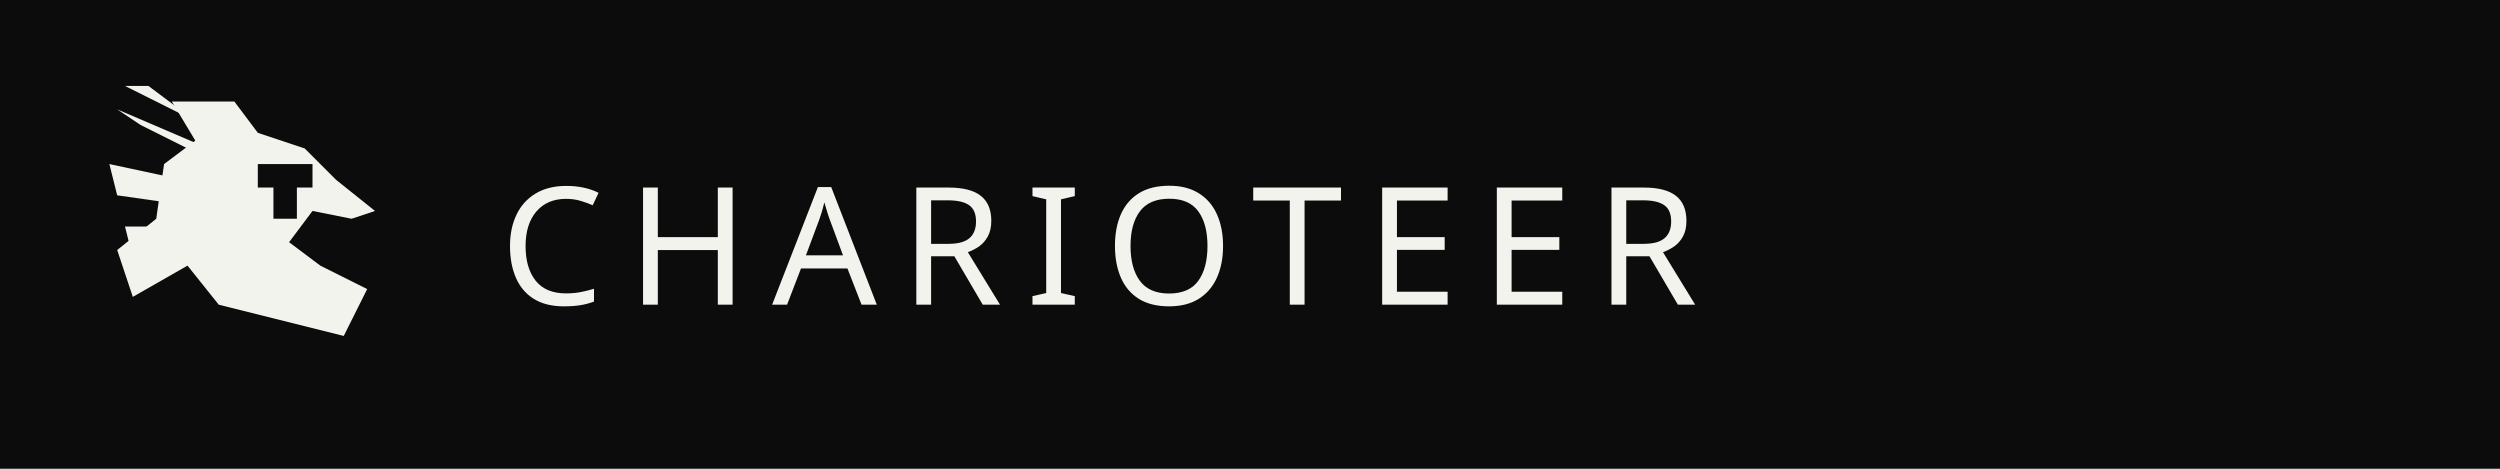
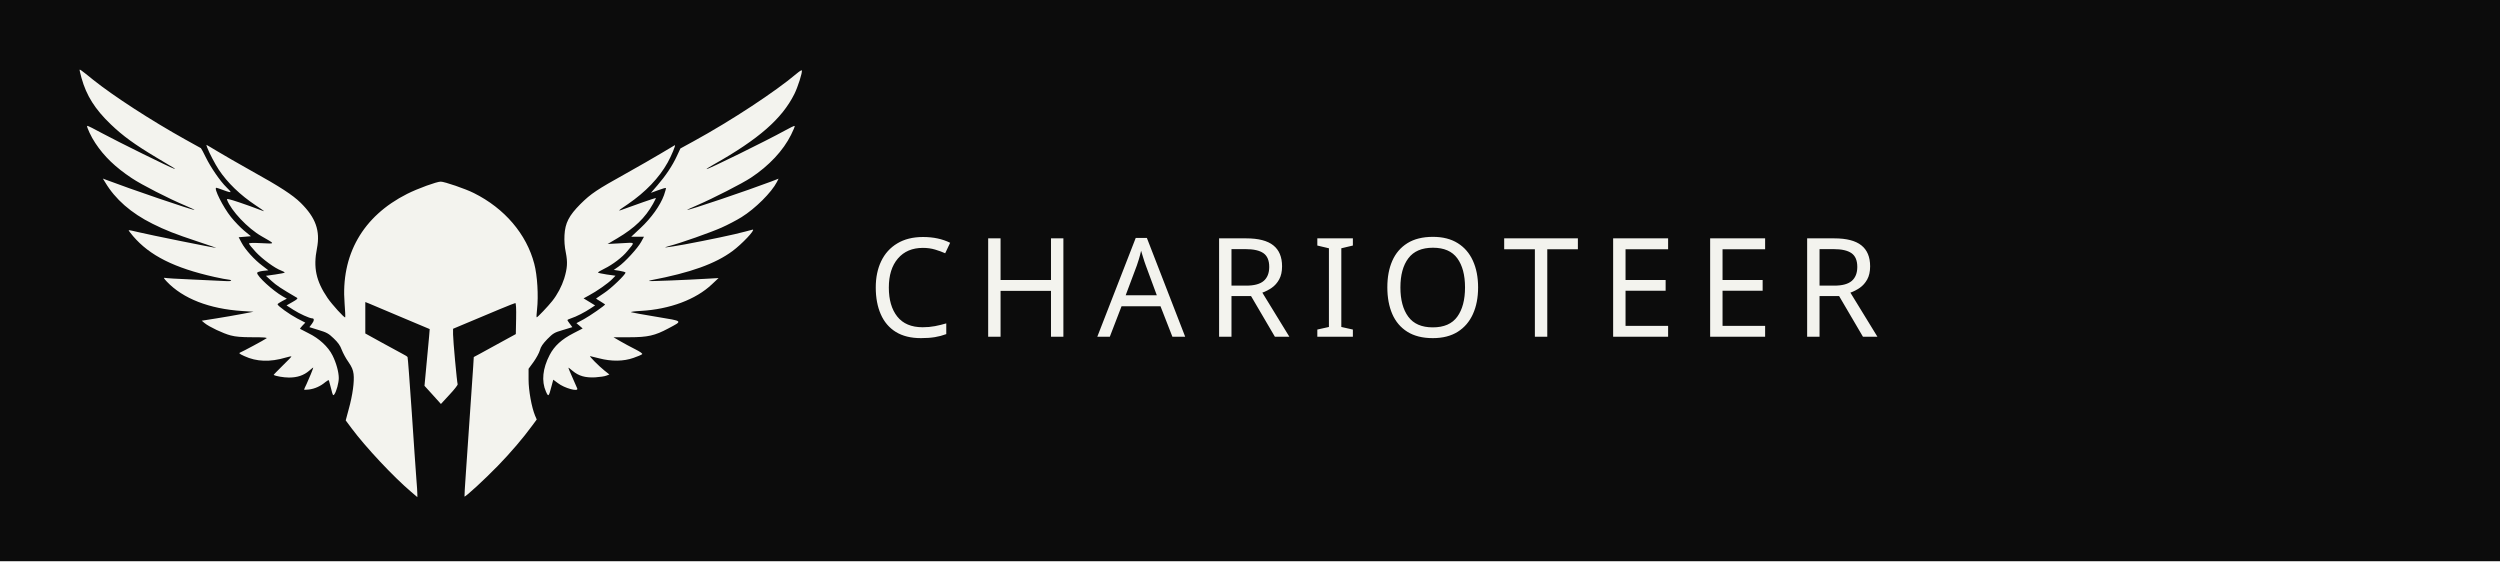
- <svg xmlns="http://www.w3.org/2000/svg" width="640" height="120" viewBox="0 0 640 120">
-   <rect width="640" height="120" fill="#0C0C0C" />
-   <g fill="#F3F3EE" transform="translate(24 20) scale(1)">
-     <path d="M28 12L8 2L14 2L30 14Z" />
-     <path d="M34 20L6 8L12 12L36 24Z" />
-     <path d="M32 28L4 22L6 30L34 34Z" />
-     <path d="M30 38L8 38L10 46L32 44Z" />
-     <path fill-rule="evenodd" d="M72 34L62 26L54 18L42 14L36 6L20 6L26 16L18 22L16 36L6 44L10 56L24 48L32 58L64 66L70 54L58 48L50 42L56 34L66 36ZM42 22H56V28H52V36H46V28H42Z" />
+ <svg xmlns="http://www.w3.org/2000/svg" width="980" height="220" viewBox="0 0 980 220">
+   <rect width="980" height="220" fill="#0C0C0C" />
+   <g fill="#F3F3EE" transform="translate(28 24) scale(0.4)">
+     <path fill-rule="nonzero" d="M8 8.7C8 9.2 8.9 12.7 9.9 16.5C14.7 33.7 23.1 47 38.4 61.7C50.5 73.3 61.8 81.5 83.5 94.5C103 106.1 103.1 106.1 100.5 105.3C96.4 104 45.4 78.8 30.9 71C22.7 66.5 15.7 63 15.4 63.3C14.6 64 19.5 74.5 23.4 80.2C32.1 93.4 43.1 103.9 59 114.5C68.8 121.1 95.7 134.8 111.7 141.5C116.8 143.7 120.8 145.5 120.6 145.7C119.9 146.5 56.7 124.9 33.7 116.1L30.8 115L33.1 118.7C42.9 135.2 58.4 148.8 79.5 159.3C92.1 165.6 101.5 169.3 123.5 176.6C134 180.1 142.2 182.9 141.8 182.9C140.4 183.1 74.8 169.8 66 167.6C60.8 166.3 56.3 165.4 56.1 165.6C55.9 165.8 57.8 168.4 60.4 171.4C76.7 190.5 100.9 202.6 140.1 211.4C146.5 212.8 152.7 214 153.8 214C155 214 156.1 214.4 156.5 214.9C156.8 215.5 154.1 215.7 149.8 215.4C145.8 215.2 131.5 214.5 118 213.9C104.5 213.4 92.6 212.6 91.5 212.3C90 211.9 90.6 212.9 93.5 216C109.3 232.6 135 242.7 167.5 244.8L178.5 245.5L167 247.7C160.7 248.9 149.2 250.9 141.6 252.1L127.7 254.3L130.6 256.7C135 260.3 148.7 266.8 156 268.7C160.8 270 166.5 270.5 177.6 270.5C189 270.5 192.3 270.8 191.1 271.6C188.9 273.2 167.9 284.5 165.5 285.4C163.8 286.1 164.4 286.7 169.5 289C181.3 294.5 194.6 295 210.1 290.4C212.9 289.5 215.4 289.1 215.6 289.3C215.8 289.5 211.9 293.6 206.9 298.4C202 303.3 198 307.3 198.2 307.4C199.9 308.6 208 310 213.2 310C221.3 310 227.6 307.9 232.9 303.4C235.1 301.4 237 300 237 300.2C237 301 232.7 311.6 230.5 316.2C229.1 319 228 321.6 228 321.8C228 322.1 230.2 322 232.9 321.7C238.4 321 244.1 318.5 248.8 314.5C250.5 313.1 252 312.3 252.3 312.7C252.5 313.2 253.5 316.8 254.5 320.9C256.1 327.6 256.4 328.1 257.7 326.4C259.7 323.6 262 315.2 262 310.5C262 304.6 259.5 295.5 255.8 288.2C251.6 279.8 242.7 271.6 232.4 266.6C228.1 264.4 224.3 262.5 224.1 262.3C223.8 262.1 224.9 260.7 226.4 259.1L229.2 256.2L221.3 252.1C213.7 248.1 202 239.7 202 238.2C202 237.8 204 236.4 206.5 235.1L211.1 232.7L207 230.4C197.4 224.9 182 210.8 182 207.5C182 206.7 184.1 206 187.5 205.5L193 204.9L187 200.3C179.3 194.6 170.3 184.6 166.7 177.8L163.9 172.5L169.9 172L175.9 171.5L169.3 166.1C165.7 163.1 159.8 157 156.3 152.6C148.5 142.8 139.1 124 142 124C142.4 124 145.7 125.1 149.4 126.5C153 127.9 156 128.6 156 128.2C156 127.8 154.2 125.6 151.9 123.5C145.8 117.6 136.5 104 131.7 94.2C129.4 89.4 127.2 85.4 126.9 85.2C126.6 85.1 119.6 81.2 111.4 76.6C78 58 41.2 34.1 21.3 18.2C8.7 8 8 7.6 8 8.7ZM711 11.9C690 29.7 646.7 58.2 609.6 78.5L596.8 85.5L593.4 92.8C589.1 102.2 582.2 112.5 574.2 121.7L567.9 129L575 126.4C578.9 124.9 582.3 124 582.6 124.2C582.8 124.5 582 127.7 580.7 131.3C577.1 141.3 568.2 153.7 557.8 163.4L548.6 172L554.9 172L561.1 172L558.3 177.1C554.9 183.3 542.4 196.9 536.1 201.3L531.5 204.5L537.3 205.4C540.4 205.9 543 206.7 543 207.1C543 209.2 528.8 222.8 522 227.2C517.9 229.9 514.4 232.3 514.2 232.5C514 232.6 516 234 518.5 235.4C521 236.9 523 238.2 523 238.3C523 239.3 508.2 249.5 502.2 252.8L494.9 256.7L498 259.3L501 261.9L491.9 266.6C480.3 272.6 473.3 279 468.7 287.8C461.8 301 460.5 313.5 465 323.7C467.4 329.2 467.8 328.9 470.4 318.8L472.2 312.1L476.8 315.5C483.1 320.4 497.2 324.3 495.7 320.7C495.4 320.1 493.3 315.3 491.1 310.2C488.8 305.1 487 300.7 487 300.4C487 300.1 488.9 301.4 491.1 303.4C497.2 308.5 503.5 310.3 513.4 309.8C517.8 309.5 522.8 308.8 524.3 308.1L527.2 307L522.3 303.1C516.8 298.7 507.2 289 508.3 289C508.7 289 512.8 290 517.3 291.2C529.2 294.3 541.2 294.2 550.9 290.7C555 289.3 558.7 287.7 559.3 287.1C559.9 286.5 557.5 284.8 552.4 282.2C548 280 541.5 276.5 537.9 274.4L531.2 270.5L546.9 270.5C564.8 270.5 571.8 268.9 584.9 261.9C599.3 254.2 600 254.9 573.6 250.5C560.9 248.4 549.6 246.4 548.6 246C547.5 245.6 551.7 245 557.9 244.7C586.4 243.1 612 233.5 627.7 218.6L634.2 212.5L621.9 213.2C603.8 214.3 566.6 215.8 566.1 215.4C565.9 215.2 566.8 214.9 568.1 214.6C606.9 207.2 631 198.5 647.9 186C657.1 179.2 670.5 165 667.7 165C667.6 165 664.3 165.9 660.5 166.9C650.5 169.7 622.7 175.5 601.1 179.5C583.2 182.7 577 183.4 586.1 181C596.2 178.5 626.7 167.7 637 163.1C643.1 160.4 651.9 155.8 656.7 152.8C670.1 144.5 686.1 128.6 691.4 118.3L693 115.1L686.3 117.7C663.1 126.5 604.1 146.5 603.4 145.7C603.2 145.6 607.7 143.5 613.3 141.1C628.8 134.4 657.6 119.7 666 114.1C683.7 102.4 697.6 87.5 705.2 72.2C707.5 67.7 709.1 63.7 708.8 63.4C708.5 63.1 704.1 65.2 699.1 68C681.2 77.9 623.1 106.5 622.4 105.7C622.2 105.5 625.5 103.4 629.8 101C673.6 76.3 696.3 56.4 708.4 32.3C711.9 25.3 716.5 10.9 715.8 9C715.6 8.5 713.5 9.8 711 11.9ZM133.1 84.7C134.9 89.6 140.9 101 144.4 106.3C153 119.2 165.5 131.2 180.4 141.1C185.3 144.3 189.1 147 188.7 147C188.4 147 185.7 146 182.8 144.9C179.9 143.7 171.7 140.8 164.7 138.4C154.2 134.9 151.9 134.4 152.5 135.8C156.5 146.5 172.9 163.9 186.3 171.5C200.1 179.4 200.1 179 186.3 178.3C178.1 177.9 174 178 174 178.7C174 179.3 177 183 180.6 186.9C187.2 194 199.5 203 205.7 205.2C207.5 205.9 209 206.7 209 207.1C209 207.4 204.9 208.3 199.8 209L190.6 210.3L196.2 215.4C200.9 219.7 205.1 222.5 221 231.8C222.1 232.5 221.1 233.5 216.6 236L210.8 239.3L217.5 243.6C223.5 247.5 233.5 252 236 252C238.1 252 238 254.3 235.7 257.3L233.2 260.6L242.2 263.4C250.2 265.8 252 266.8 257 271.6C261.2 275.6 263.4 278.6 264.9 282.8C266.1 285.9 269 291.4 271.5 294.8C274.8 299.6 276 302.5 276.5 306.5C277.4 313.7 275.6 327.1 271.8 340.8L268.8 352L274.6 359.8C288.5 378.4 315.6 407.3 332.8 421.9L339 427.2L339 424.2C339 422.6 338.6 415.7 338 408.9C337.5 402.1 335.4 372.7 333.5 343.6C331.5 314.5 329.7 290.3 329.4 289.9C329.1 289.4 327 288 324.7 286.9C322.4 285.7 313.2 280.7 304.3 275.8L288 266.8L288 251.4L288 236L291.8 237.5C293.8 238.4 308 244.4 323.3 250.8L351.1 262.5L350.5 270C350.1 274.1 349 286.6 347.9 297.8L346 318.1L354.1 327L362.1 335.9L370.5 326.8C375.1 321.9 378.7 317.3 378.5 316.6C377.8 314.6 374 273.4 374 267.7L374 262.2L382.8 258.5C412.3 246 434.1 237 435 237C435.7 237 436 242.3 435.8 252.2L435.5 267.4L420.5 275.6C412.3 280.1 403 285.2 399.9 286.9L394.3 289.9L393.7 299.7C392.6 314.9 388.2 380 386.5 404.4C385.6 416.4 385.1 426.4 385.2 426.6C386 427.3 405.5 409.3 418 396.4C430.8 383.2 442.4 369.6 451.8 356.8L456 351.1L454.4 347.4C451 339.2 448 322.8 448 312L448 301.4L452.9 294.7C455.6 290.9 458.4 285.8 459.1 283.2C460 279.7 462 276.9 466.4 272.3C472.1 266.6 473.1 265.9 481.7 263.4L490.9 260.6L488.5 257.4C487.1 255.6 486 253.9 486 253.6C486 253.4 487.7 252.6 489.8 251.9C494.6 250.4 503.3 245.9 508.8 242.2L513.2 239.3L507.5 235.8L501.9 232.4L507.2 229.5C514.9 225.4 526 217.6 529.9 213.6L533.2 210.2L524.6 209C519.9 208.3 516 207.4 516 207.1C516 206.7 518.8 205 522.3 203.3C530.5 199.3 540 192 544.7 186.2C552.5 176.7 553.2 177.6 538.5 178.4L525.5 179.1L535 173.5C552 163.4 562.2 153.6 570 139.7C571.7 136.6 573 134 572.7 134C572 134 550.5 141.4 542.4 144.5C534.5 147.5 534.7 147.2 545.4 140C562.6 128.2 575.9 114.4 584.3 99.3C587.9 92.9 592.6 81.6 591.3 82.3C590.8 82.5 584.9 86.1 578 90.2C571.1 94.4 555.6 103.2 543.5 110C514.9 125.9 509.2 129.7 498.9 139.9C487.6 151.2 483.8 158.6 483.2 170.5C482.9 176 483.3 181.8 484.5 187.5C486.4 197.1 486 202.8 482.9 213C480.5 220.5 476.3 228.6 471.2 235C467.1 240.2 456.8 251 456 251C455.6 251 455.8 247.5 456.3 243.2C457.8 230 456.6 209.9 453.6 198.6C446 169.4 424.5 144.2 394.4 129.2C386.3 125.1 365.6 118 361.9 118C358 118 339.3 124.8 329 130C285.5 151.9 263.9 189.8 267.7 237.5C268.3 244.7 268.5 250.7 268.3 251C267.5 251.8 255.2 238.2 251 232C239.7 215.4 236.9 202.2 240.6 183.5C244 166.1 239.4 153.3 224.7 138.8C216.9 131.1 204.3 122.9 176.5 107.5C163.9 100.4 148.8 91.8 143.1 88.3C137.4 84.9 132.6 82 132.4 82C132.2 82 132.5 83.2 133.1 84.7Z" />
  </g>
-   <text x="128" y="78" fill="#F3F3EE" font-family="Oswald" font-size="42" letter-spacing="6">CHARIOTEER</text>
+   <text x="340" y="132" fill="#F3F3EE" font-family="Oswald" font-size="54" letter-spacing="8">CHARIOTEER</text>
</svg>
